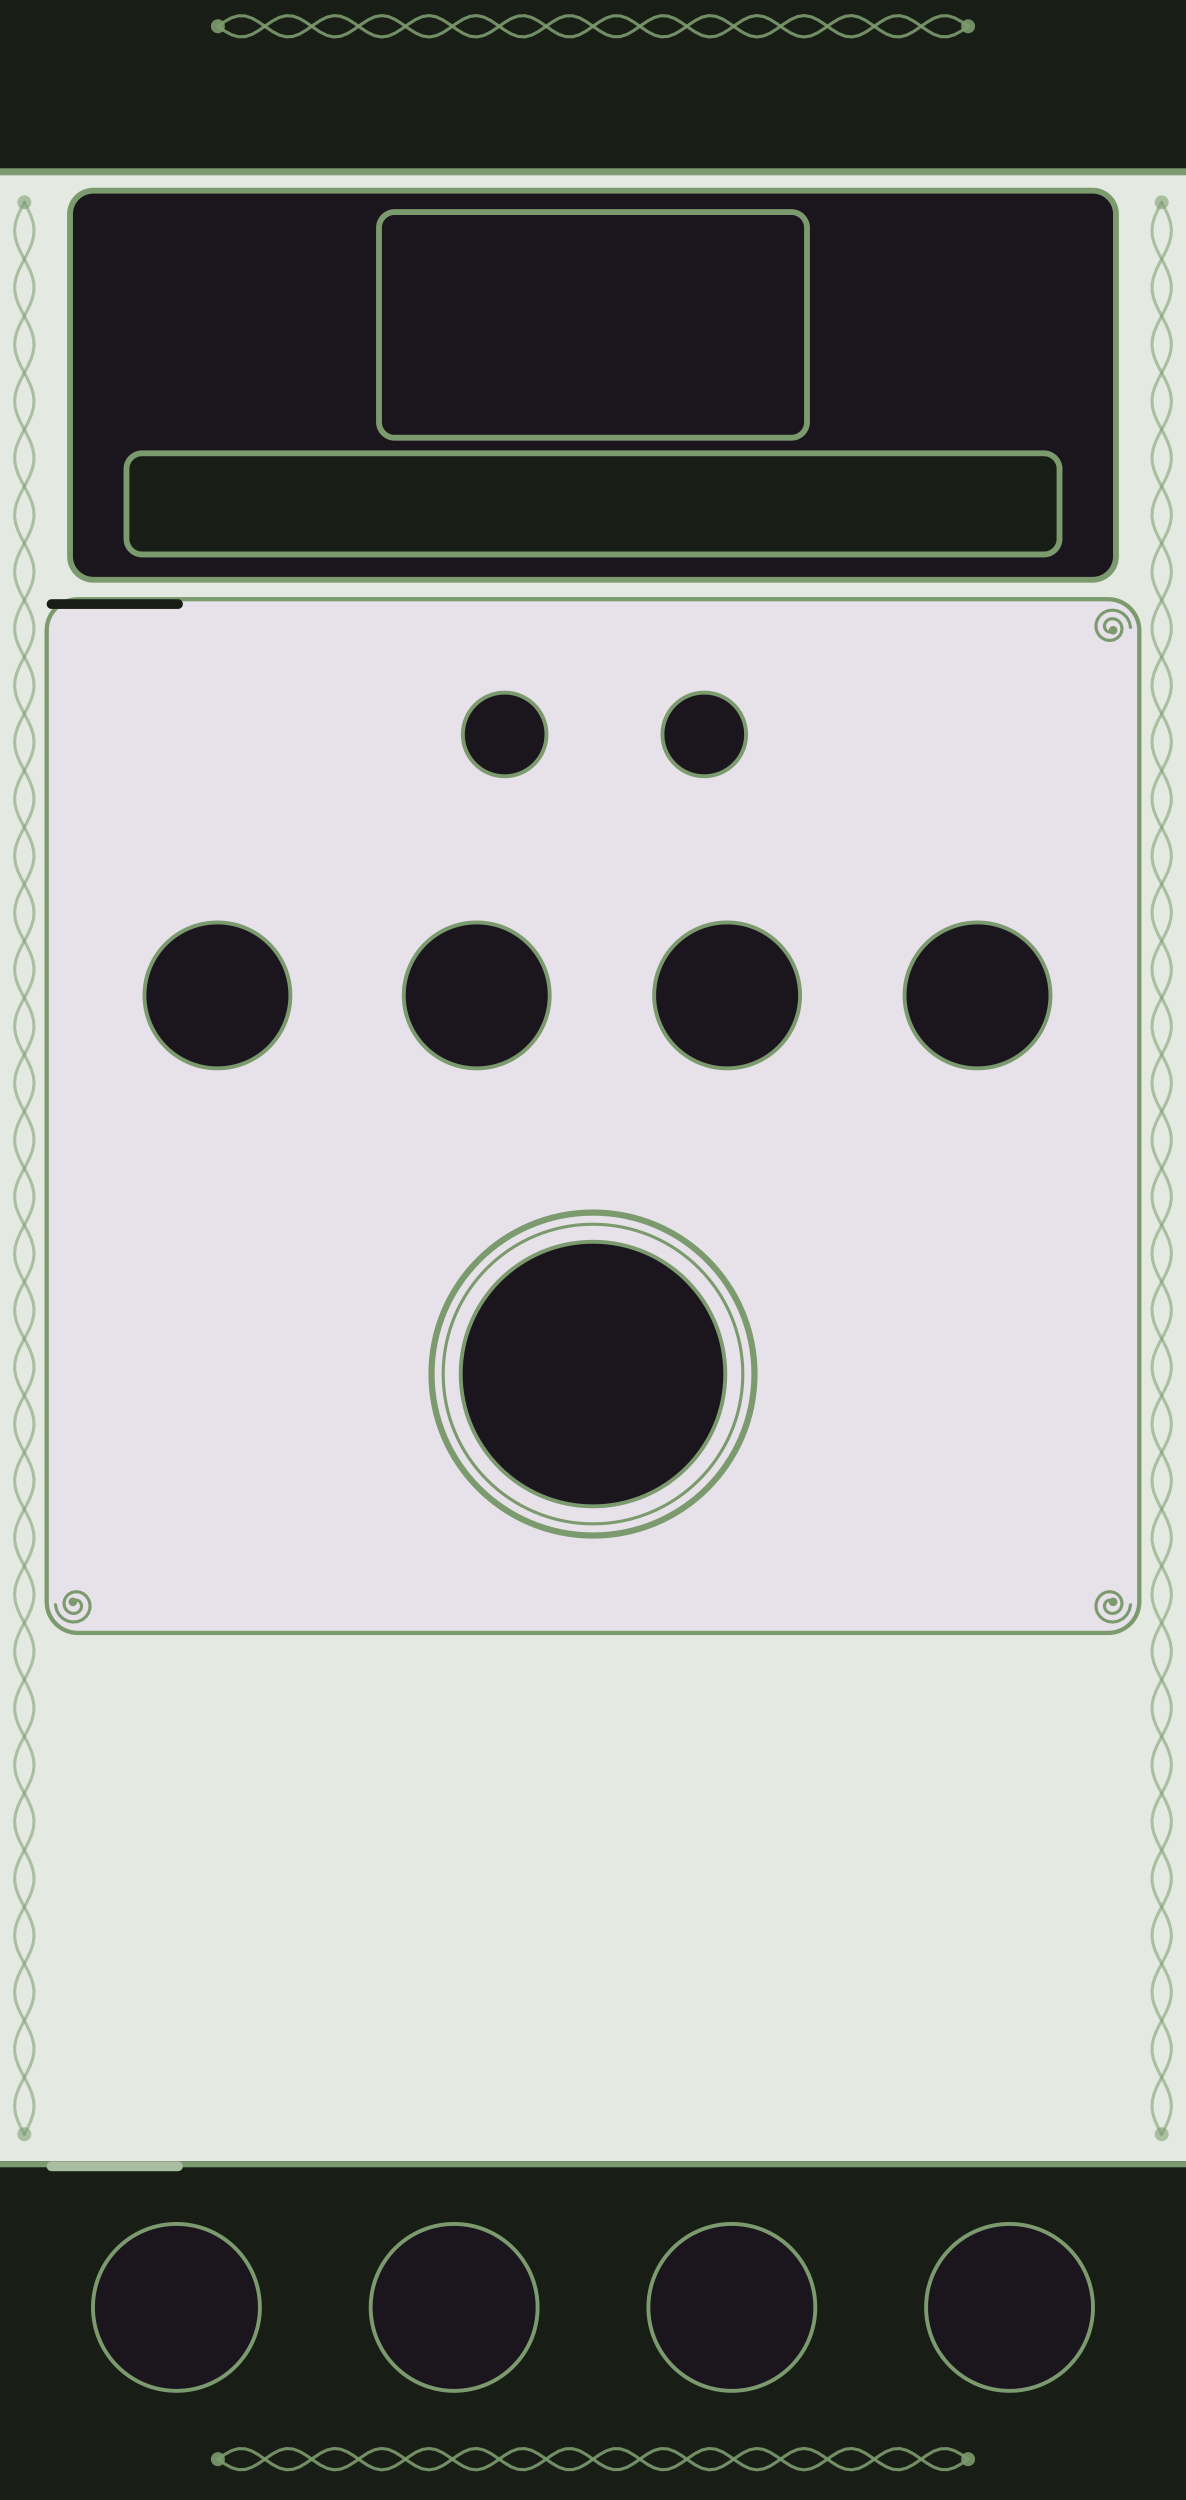
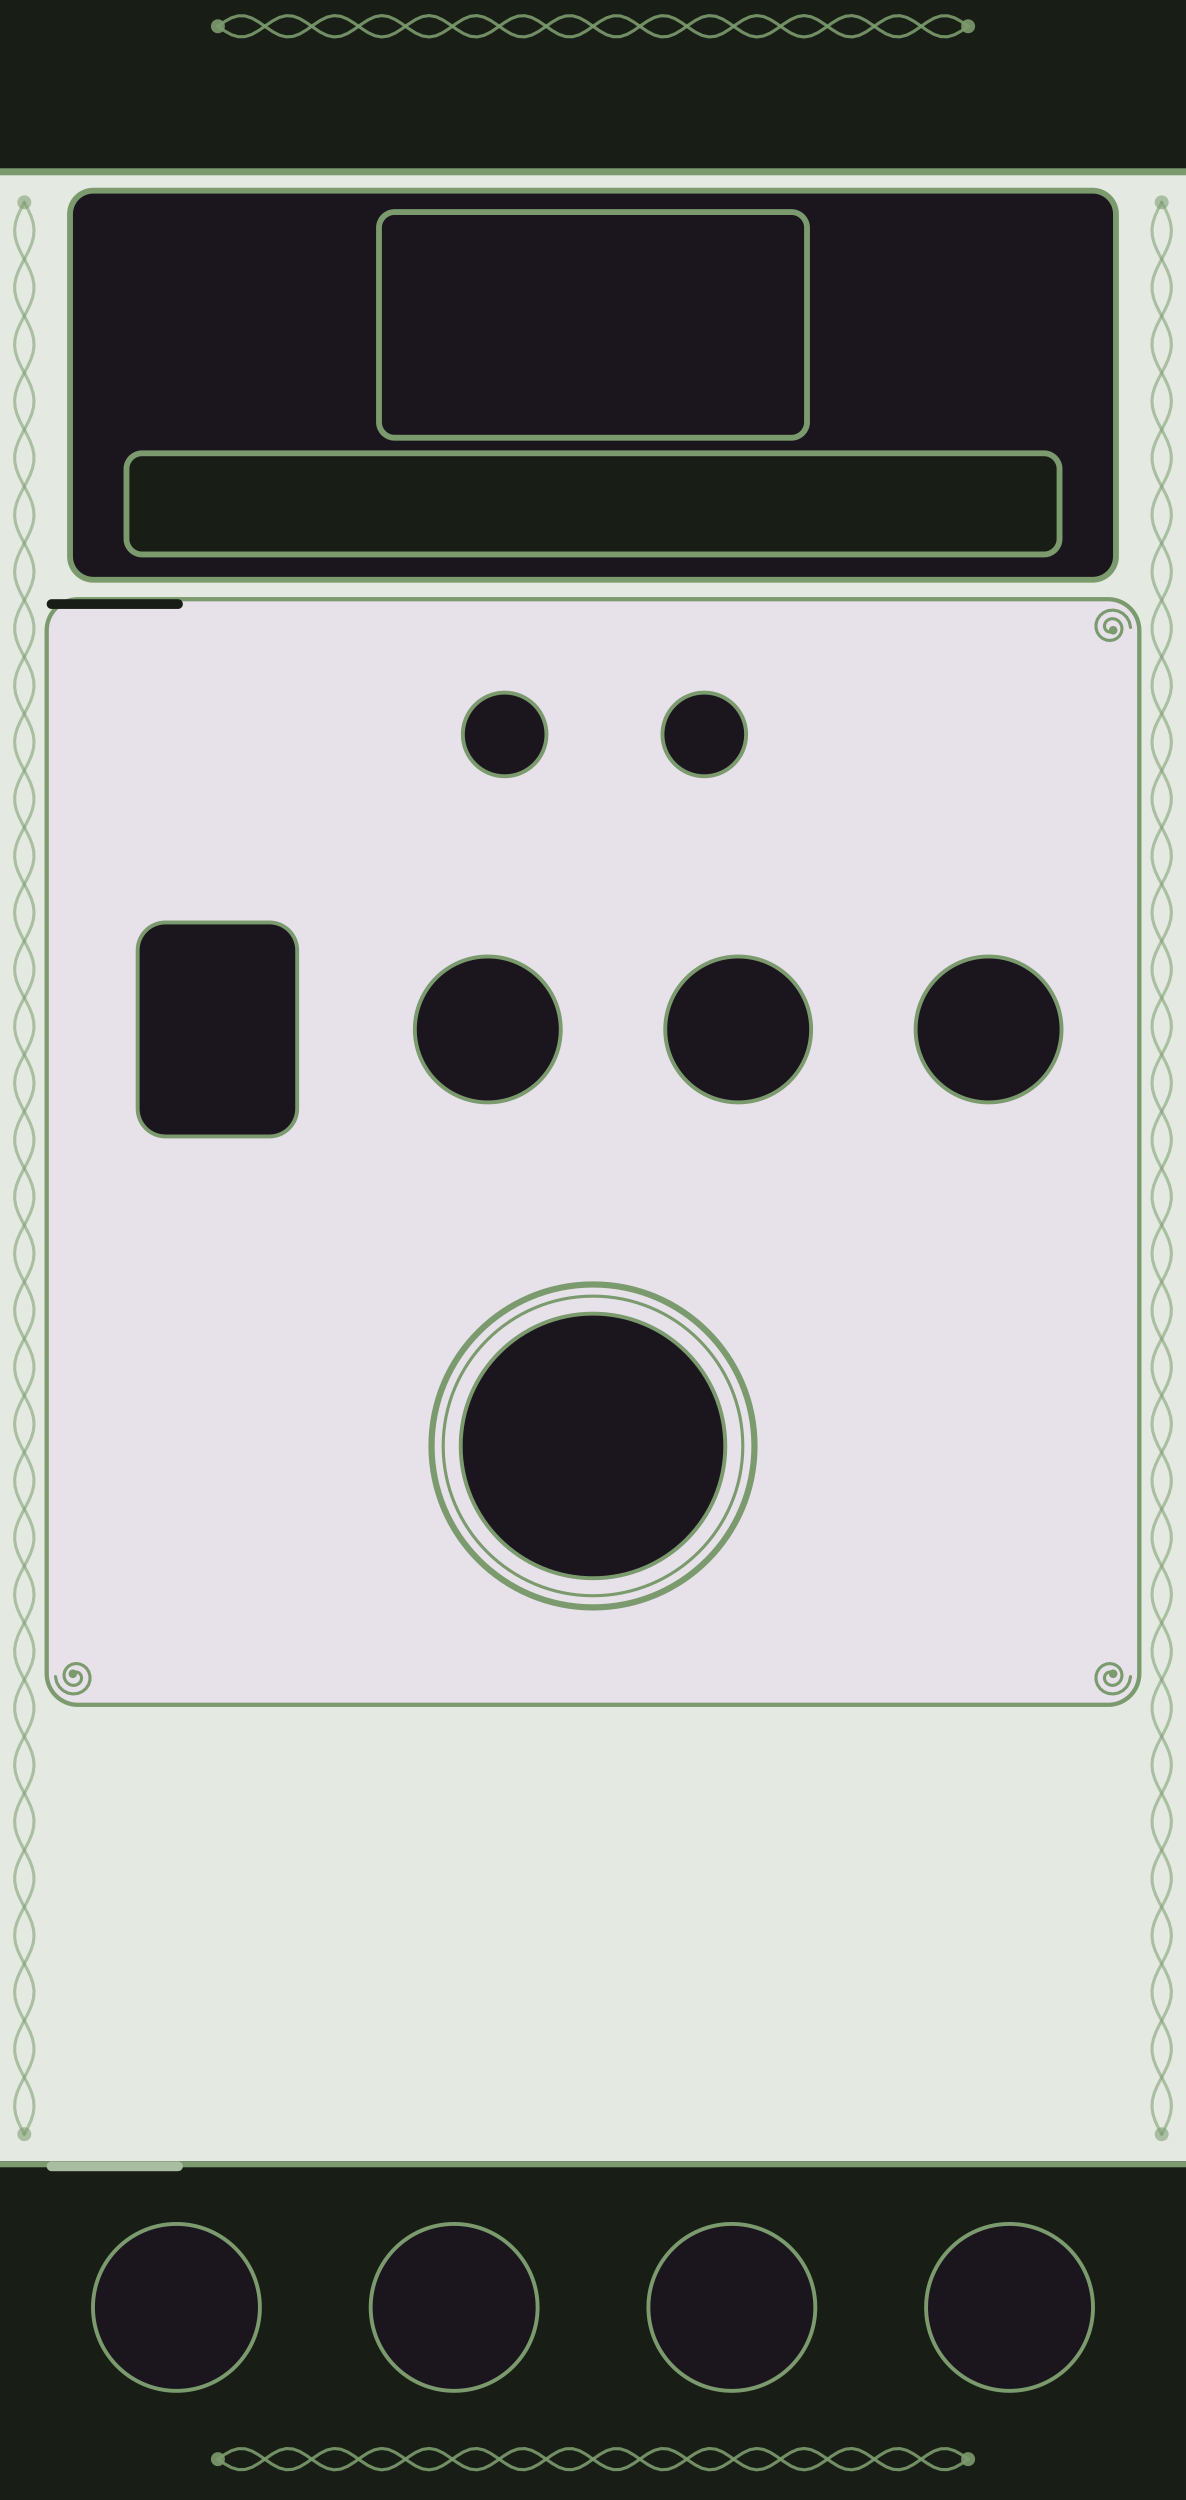
<svg xmlns="http://www.w3.org/2000/svg" width="60.96mm" height="128.5mm" viewBox="0 0 60.96 128.5" version="1.1">
  <g id="panel">
    <rect x="0" y="0" width="60.96" height="128.5" fill="#E4EAE1" />
    <rect x="0" y="0" width="60.96" height="9" fill="#181E15" />
    <path d="M 11.200 1.350 L 11.551 1.593 L 11.901 1.786 L 12.252 1.889 L 12.602 1.882 L 12.953 1.766 L 13.303 1.564 L 13.654 1.319 L 14.004 1.080 L 14.355 0.896 L 14.705 0.806 L 15.056 0.827 L 15.407 0.956 L 15.757 1.165 L 16.108 1.413 L 16.458 1.647 L 16.809 1.821 L 17.159 1.898 L 17.510 1.863 L 17.860 1.722 L 18.211 1.505 L 18.561 1.256 L 18.912 1.027 L 19.263 0.864 L 19.613 0.800 L 19.964 0.850 L 20.314 1.002 L 20.665 1.225 L 21.015 1.475 L 21.366 1.698 L 21.716 1.850 L 22.067 1.900 L 22.417 1.836 L 22.768 1.673 L 23.119 1.444 L 23.469 1.195 L 23.820 0.978 L 24.170 0.837 L 24.521 0.802 L 24.871 0.879 L 25.222 1.053 L 25.572 1.287 L 25.923 1.535 L 26.273 1.744 L 26.624 1.873 L 26.975 1.894 L 27.325 1.804 L 27.676 1.620 L 28.026 1.381 L 28.377 1.136 L 28.727 0.934 L 29.078 0.818 L 29.428 0.811 L 29.779 0.914 L 30.129 1.107 L 30.480 1.350 L 30.831 1.593 L 31.181 1.786 L 31.532 1.889 L 31.882 1.882 L 32.233 1.766 L 32.583 1.564 L 32.934 1.319 L 33.284 1.080 L 33.635 0.896 L 33.985 0.806 L 34.336 0.827 L 34.687 0.956 L 35.037 1.165 L 35.388 1.413 L 35.738 1.647 L 36.089 1.821 L 36.439 1.898 L 36.790 1.863 L 37.140 1.722 L 37.491 1.505 L 37.841 1.256 L 38.192 1.027 L 38.543 0.864 L 38.893 0.800 L 39.244 0.850 L 39.594 1.002 L 39.945 1.225 L 40.295 1.475 L 40.646 1.698 L 40.996 1.850 L 41.347 1.900 L 41.697 1.836 L 42.048 1.673 L 42.399 1.444 L 42.749 1.195 L 43.100 0.978 L 43.450 0.837 L 43.801 0.802 L 44.151 0.879 L 44.502 1.053 L 44.852 1.287 L 45.203 1.535 L 45.553 1.744 L 45.904 1.873 L 46.255 1.894 L 46.605 1.804 L 46.956 1.620 L 47.306 1.381 L 47.657 1.136 L 48.007 0.934 L 48.358 0.818 L 48.708 0.811 L 49.059 0.914 L 49.409 1.107 L 49.760 1.350" fill="none" stroke="#7B9A6D" stroke-width="0.16" stroke-linecap="round" stroke-linejoin="round" stroke-opacity="0.90" />
    <path d="M 11.200 1.350 L 11.551 1.107 L 11.901 0.914 L 12.252 0.811 L 12.602 0.818 L 12.953 0.934 L 13.303 1.136 L 13.654 1.381 L 14.004 1.620 L 14.355 1.804 L 14.705 1.894 L 15.056 1.873 L 15.407 1.744 L 15.757 1.535 L 16.108 1.287 L 16.458 1.053 L 16.809 0.879 L 17.159 0.802 L 17.510 0.837 L 17.860 0.978 L 18.211 1.195 L 18.561 1.444 L 18.912 1.673 L 19.263 1.836 L 19.613 1.900 L 19.964 1.850 L 20.314 1.698 L 20.665 1.475 L 21.015 1.225 L 21.366 1.002 L 21.716 0.850 L 22.067 0.800 L 22.417 0.864 L 22.768 1.027 L 23.119 1.256 L 23.469 1.505 L 23.820 1.722 L 24.170 1.863 L 24.521 1.898 L 24.871 1.821 L 25.222 1.647 L 25.572 1.413 L 25.923 1.165 L 26.273 0.956 L 26.624 0.827 L 26.975 0.806 L 27.325 0.896 L 27.676 1.080 L 28.026 1.319 L 28.377 1.564 L 28.727 1.766 L 29.078 1.882 L 29.428 1.889 L 29.779 1.786 L 30.129 1.593 L 30.480 1.350 L 30.831 1.107 L 31.181 0.914 L 31.532 0.811 L 31.882 0.818 L 32.233 0.934 L 32.583 1.136 L 32.934 1.381 L 33.284 1.620 L 33.635 1.804 L 33.985 1.894 L 34.336 1.873 L 34.687 1.744 L 35.037 1.535 L 35.388 1.287 L 35.738 1.053 L 36.089 0.879 L 36.439 0.802 L 36.790 0.837 L 37.140 0.978 L 37.491 1.195 L 37.841 1.444 L 38.192 1.673 L 38.543 1.836 L 38.893 1.900 L 39.244 1.850 L 39.594 1.698 L 39.945 1.475 L 40.295 1.225 L 40.646 1.002 L 40.996 0.850 L 41.347 0.800 L 41.697 0.864 L 42.048 1.027 L 42.399 1.256 L 42.749 1.505 L 43.100 1.722 L 43.450 1.863 L 43.801 1.898 L 44.151 1.821 L 44.502 1.647 L 44.852 1.413 L 45.203 1.165 L 45.553 0.956 L 45.904 0.827 L 46.255 0.806 L 46.605 0.896 L 46.956 1.080 L 47.306 1.319 L 47.657 1.564 L 48.007 1.766 L 48.358 1.882 L 48.708 1.889 L 49.059 1.786 L 49.409 1.593 L 49.760 1.350" fill="none" stroke="#7B9A6D" stroke-width="0.16" stroke-linecap="round" stroke-linejoin="round" stroke-opacity="0.90" />
    <circle cx="11.2" cy="1.35" r="0.36" fill="#7B9A6D" fill-opacity="0.90" />
    <circle cx="49.76" cy="1.35" r="0.36" fill="#7B9A6D" fill-opacity="0.90" />
    <rect x="0" y="8.65" width="60.96" height="0.35" fill="#7B9A6D" />
    <rect x="0" y="111.098" width="60.96" height="17.402" fill="#181E15" />
    <rect x="0" y="111.098" width="60.96" height="0.3" fill="#7B9A6D" />
    <rect x="2.4" y="111.098" width="7" height="0.5" rx="0.25" fill="#a9bda0" />
    <path d="M 11.200 126.400 L 11.551 126.643 L 11.901 126.836 L 12.252 126.939 L 12.602 126.932 L 12.953 126.816 L 13.303 126.614 L 13.654 126.369 L 14.004 126.130 L 14.355 125.946 L 14.705 125.856 L 15.056 125.877 L 15.407 126.006 L 15.757 126.215 L 16.108 126.463 L 16.458 126.697 L 16.809 126.871 L 17.159 126.948 L 17.510 126.913 L 17.860 126.772 L 18.211 126.555 L 18.561 126.306 L 18.912 126.077 L 19.263 125.914 L 19.613 125.850 L 19.964 125.900 L 20.314 126.052 L 20.665 126.275 L 21.015 126.525 L 21.366 126.748 L 21.716 126.900 L 22.067 126.950 L 22.417 126.886 L 22.768 126.723 L 23.119 126.494 L 23.469 126.245 L 23.820 126.028 L 24.170 125.887 L 24.521 125.852 L 24.871 125.929 L 25.222 126.103 L 25.572 126.337 L 25.923 126.585 L 26.273 126.794 L 26.624 126.923 L 26.975 126.944 L 27.325 126.854 L 27.676 126.670 L 28.026 126.431 L 28.377 126.186 L 28.727 125.984 L 29.078 125.868 L 29.428 125.861 L 29.779 125.964 L 30.129 126.157 L 30.480 126.400 L 30.831 126.643 L 31.181 126.836 L 31.532 126.939 L 31.882 126.932 L 32.233 126.816 L 32.583 126.614 L 32.934 126.369 L 33.284 126.130 L 33.635 125.946 L 33.985 125.856 L 34.336 125.877 L 34.687 126.006 L 35.037 126.215 L 35.388 126.463 L 35.738 126.697 L 36.089 126.871 L 36.439 126.948 L 36.790 126.913 L 37.140 126.772 L 37.491 126.555 L 37.841 126.306 L 38.192 126.077 L 38.543 125.914 L 38.893 125.850 L 39.244 125.900 L 39.594 126.052 L 39.945 126.275 L 40.295 126.525 L 40.646 126.748 L 40.996 126.900 L 41.347 126.950 L 41.697 126.886 L 42.048 126.723 L 42.399 126.494 L 42.749 126.245 L 43.100 126.028 L 43.450 125.887 L 43.801 125.852 L 44.151 125.929 L 44.502 126.103 L 44.852 126.337 L 45.203 126.585 L 45.553 126.794 L 45.904 126.923 L 46.255 126.944 L 46.605 126.854 L 46.956 126.670 L 47.306 126.431 L 47.657 126.186 L 48.007 125.984 L 48.358 125.868 L 48.708 125.861 L 49.059 125.964 L 49.409 126.157 L 49.760 126.400" fill="none" stroke="#7B9A6D" stroke-width="0.16" stroke-linecap="round" stroke-linejoin="round" stroke-opacity="0.90" />
    <path d="M 11.200 126.400 L 11.551 126.157 L 11.901 125.964 L 12.252 125.861 L 12.602 125.868 L 12.953 125.984 L 13.303 126.186 L 13.654 126.431 L 14.004 126.670 L 14.355 126.854 L 14.705 126.944 L 15.056 126.923 L 15.407 126.794 L 15.757 126.585 L 16.108 126.337 L 16.458 126.103 L 16.809 125.929 L 17.159 125.852 L 17.510 125.887 L 17.860 126.028 L 18.211 126.245 L 18.561 126.494 L 18.912 126.723 L 19.263 126.886 L 19.613 126.950 L 19.964 126.900 L 20.314 126.748 L 20.665 126.525 L 21.015 126.275 L 21.366 126.052 L 21.716 125.900 L 22.067 125.850 L 22.417 125.914 L 22.768 126.077 L 23.119 126.306 L 23.469 126.555 L 23.820 126.772 L 24.170 126.913 L 24.521 126.948 L 24.871 126.871 L 25.222 126.697 L 25.572 126.463 L 25.923 126.215 L 26.273 126.006 L 26.624 125.877 L 26.975 125.856 L 27.325 125.946 L 27.676 126.130 L 28.026 126.369 L 28.377 126.614 L 28.727 126.816 L 29.078 126.932 L 29.428 126.939 L 29.779 126.836 L 30.129 126.643 L 30.480 126.400 L 30.831 126.157 L 31.181 125.964 L 31.532 125.861 L 31.882 125.868 L 32.233 125.984 L 32.583 126.186 L 32.934 126.431 L 33.284 126.670 L 33.635 126.854 L 33.985 126.944 L 34.336 126.923 L 34.687 126.794 L 35.037 126.585 L 35.388 126.337 L 35.738 126.103 L 36.089 125.929 L 36.439 125.852 L 36.790 125.887 L 37.140 126.028 L 37.491 126.245 L 37.841 126.494 L 38.192 126.723 L 38.543 126.886 L 38.893 126.950 L 39.244 126.900 L 39.594 126.748 L 39.945 126.525 L 40.295 126.275 L 40.646 126.052 L 40.996 125.900 L 41.347 125.850 L 41.697 125.914 L 42.048 126.077 L 42.399 126.306 L 42.749 126.555 L 43.100 126.772 L 43.450 126.913 L 43.801 126.948 L 44.151 126.871 L 44.502 126.697 L 44.852 126.463 L 45.203 126.215 L 45.553 126.006 L 45.904 125.877 L 46.255 125.856 L 46.605 125.946 L 46.956 126.130 L 47.306 126.369 L 47.657 126.614 L 48.007 126.816 L 48.358 126.932 L 48.708 126.939 L 49.059 126.836 L 49.409 126.643 L 49.760 126.400" fill="none" stroke="#7B9A6D" stroke-width="0.16" stroke-linecap="round" stroke-linejoin="round" stroke-opacity="0.90" />
    <circle cx="11.2" cy="126.4" r="0.36" fill="#7B9A6D" fill-opacity="0.90" />
    <circle cx="49.76" cy="126.4" r="0.36" fill="#7B9A6D" fill-opacity="0.90" />
    <path d="M 1.250 10.400 L 1.434 10.751 L 1.593 11.102 L 1.703 11.453 L 1.749 11.804 L 1.725 12.154 L 1.634 12.505 L 1.490 12.856 L 1.311 13.207 L 1.124 13.558 L 0.954 13.909 L 0.827 14.260 L 0.758 14.611 L 0.759 14.961 L 0.830 15.312 L 0.959 15.663 L 1.129 16.014 L 1.316 16.365 L 1.494 16.716 L 1.638 17.067 L 1.727 17.418 L 1.749 17.768 L 1.700 18.119 L 1.589 18.470 L 1.429 18.821 L 1.244 19.172 L 1.061 19.523 L 0.903 19.874 L 0.795 20.225 L 0.751 20.575 L 0.777 20.926 L 0.869 21.277 L 1.015 21.628 L 1.195 21.979 L 1.382 22.330 L 1.550 22.681 L 1.676 23.032 L 1.743 23.382 L 1.739 23.733 L 1.667 24.084 L 1.537 24.435 L 1.366 24.786 L 1.178 25.137 L 1.001 25.488 L 0.859 25.839 L 0.771 26.189 L 0.752 26.540 L 0.802 26.891 L 0.916 27.242 L 1.076 27.593 L 1.261 27.944 L 1.445 28.295 L 1.601 28.646 L 1.707 28.996 L 1.750 29.347 L 1.722 29.698 L 1.627 30.049 L 1.480 30.400 L 1.300 30.751 L 1.113 31.102 L 0.945 31.453 L 0.821 31.803 L 0.756 32.154 L 0.762 32.505 L 0.836 32.856 L 0.968 33.207 L 1.140 33.558 L 1.327 33.909 L 1.504 34.260 L 1.645 34.611 L 1.730 34.961 L 1.748 35.312 L 1.695 35.663 L 1.580 36.014 L 1.419 36.365 L 1.233 36.716 L 1.050 37.067 L 0.895 37.418 L 0.790 37.768 L 0.750 38.119 L 0.780 38.470 L 0.876 38.821 L 1.025 39.172 L 1.206 39.523 L 1.392 39.874 L 1.559 40.225 L 1.682 40.575 L 1.744 40.926 L 1.737 41.277 L 1.661 41.628 L 1.527 41.979 L 1.355 42.330 L 1.167 42.681 L 0.991 43.032 L 0.852 43.382 L 0.768 43.733 L 0.753 44.084 L 0.807 44.435 L 0.924 44.786 L 1.087 45.137 L 1.272 45.488 L 1.455 45.839 L 1.608 46.189 L 1.712 46.540 L 1.750 46.891 L 1.718 47.242 L 1.620 47.593 L 1.470 47.944 L 1.289 48.295 L 1.102 48.646 L 0.937 48.996 L 0.815 49.347 L 0.755 49.698 L 0.764 50.049 L 0.842 50.400 L 0.977 50.751 L 1.151 51.102 L 1.338 51.453 L 1.513 51.803 L 1.652 52.154 L 1.733 52.505 L 1.747 52.856 L 1.690 53.207 L 1.572 53.558 L 1.408 53.909 L 1.222 54.260 L 1.040 54.611 L 0.888 54.961 L 0.786 55.312 L 0.750 55.663 L 0.784 56.014 L 0.884 56.365 L 1.035 56.716 L 1.217 57.067 L 1.403 57.418 L 1.568 57.768 L 1.688 58.119 L 1.746 58.470 L 1.734 58.821 L 1.655 59.172 L 1.518 59.523 L 1.344 59.874 L 1.156 60.225 L 0.982 60.575 L 0.845 60.926 L 0.766 61.277 L 0.754 61.628 L 0.812 61.979 L 0.932 62.330 L 1.097 62.681 L 1.283 63.032 L 1.465 63.382 L 1.616 63.733 L 1.716 64.084 L 1.750 64.435 L 1.714 64.786 L 1.612 65.137 L 1.460 65.488 L 1.278 65.839 L 1.092 66.189 L 0.928 66.540 L 0.810 66.891 L 0.753 67.242 L 0.767 67.593 L 0.848 67.944 L 0.987 68.295 L 1.162 68.646 L 1.349 68.996 L 1.523 69.347 L 1.658 69.698 L 1.736 70.049 L 1.745 70.400 L 1.685 70.751 L 1.563 71.102 L 1.398 71.453 L 1.211 71.803 L 1.030 72.154 L 0.880 72.505 L 0.782 72.856 L 0.750 73.207 L 0.788 73.558 L 0.892 73.909 L 1.045 74.260 L 1.228 74.610 L 1.413 74.961 L 1.576 75.312 L 1.693 75.663 L 1.747 76.014 L 1.732 76.365 L 1.648 76.716 L 1.509 77.067 L 1.333 77.418 L 1.145 77.768 L 0.973 78.119 L 0.839 78.470 L 0.763 78.821 L 0.756 79.172 L 0.818 79.523 L 0.941 79.874 L 1.108 80.225 L 1.294 80.575 L 1.475 80.926 L 1.624 81.277 L 1.720 81.628 L 1.750 81.979 L 1.710 82.330 L 1.605 82.681 L 1.450 83.032 L 1.267 83.382 L 1.081 83.733 L 0.920 84.084 L 0.805 84.435 L 0.752 84.786 L 0.770 85.137 L 0.855 85.488 L 0.996 85.839 L 1.173 86.189 L 1.360 86.540 L 1.532 86.891 L 1.664 87.242 L 1.738 87.593 L 1.744 87.944 L 1.679 88.295 L 1.555 88.646 L 1.387 88.996 L 1.200 89.347 L 1.020 89.698 L 0.873 90.049 L 0.778 90.400 L 0.750 90.751 L 0.793 91.102 L 0.899 91.453 L 1.055 91.803 L 1.239 92.154 L 1.424 92.505 L 1.584 92.856 L 1.698 93.207 L 1.748 93.558 L 1.729 93.909 L 1.641 94.260 L 1.499 94.610 L 1.322 94.961 L 1.134 95.312 L 0.963 95.663 L 0.833 96.014 L 0.761 96.365 L 0.757 96.716 L 0.824 97.067 L 0.950 97.417 L 1.118 97.768 L 1.305 98.119 L 1.485 98.470 L 1.631 98.821 L 1.723 99.172 L 1.749 99.523 L 1.705 99.874 L 1.597 100.225 L 1.439 100.575 L 1.256 100.926 L 1.071 101.277 L 0.911 101.628 L 0.800 101.979 L 0.751 102.330 L 0.773 102.681 L 0.862 103.032 L 1.006 103.382 L 1.184 103.733 L 1.371 104.084 L 1.541 104.435 L 1.670 104.786 L 1.741 105.137 L 1.742 105.488 L 1.673 105.839 L 1.546 106.189 L 1.376 106.540 L 1.189 106.891 L 1.010 107.242 L 0.866 107.593 L 0.775 107.944 L 0.751 108.295 L 0.797 108.646 L 0.907 108.996 L 1.066 109.347 L 1.250 109.698" fill="none" stroke="#7B9A6D" stroke-width="0.16" stroke-linecap="round" stroke-linejoin="round" stroke-opacity="0.55" />
    <path d="M 1.250 10.400 L 1.066 10.751 L 0.907 11.102 L 0.797 11.453 L 0.751 11.804 L 0.775 12.154 L 0.866 12.505 L 1.010 12.856 L 1.189 13.207 L 1.376 13.558 L 1.546 13.909 L 1.673 14.260 L 1.742 14.611 L 1.741 14.961 L 1.670 15.312 L 1.541 15.663 L 1.371 16.014 L 1.184 16.365 L 1.006 16.716 L 0.862 17.067 L 0.773 17.418 L 0.751 17.768 L 0.800 18.119 L 0.911 18.470 L 1.071 18.821 L 1.256 19.172 L 1.439 19.523 L 1.597 19.874 L 1.705 20.225 L 1.749 20.575 L 1.723 20.926 L 1.631 21.277 L 1.485 21.628 L 1.305 21.979 L 1.118 22.330 L 0.950 22.681 L 0.824 23.032 L 0.757 23.382 L 0.761 23.733 L 0.833 24.084 L 0.963 24.435 L 1.134 24.786 L 1.322 25.137 L 1.499 25.488 L 1.641 25.839 L 1.729 26.189 L 1.748 26.540 L 1.698 26.891 L 1.584 27.242 L 1.424 27.593 L 1.239 27.944 L 1.055 28.295 L 0.899 28.646 L 0.793 28.996 L 0.750 29.347 L 0.778 29.698 L 0.873 30.049 L 1.020 30.400 L 1.200 30.751 L 1.387 31.102 L 1.555 31.453 L 1.679 31.803 L 1.744 32.154 L 1.738 32.505 L 1.664 32.856 L 1.532 33.207 L 1.360 33.558 L 1.173 33.909 L 0.996 34.260 L 0.855 34.611 L 0.770 34.961 L 0.752 35.312 L 0.805 35.663 L 0.920 36.014 L 1.081 36.365 L 1.267 36.716 L 1.450 37.067 L 1.605 37.418 L 1.710 37.768 L 1.750 38.119 L 1.720 38.470 L 1.624 38.821 L 1.475 39.172 L 1.294 39.523 L 1.108 39.874 L 0.941 40.225 L 0.818 40.575 L 0.756 40.926 L 0.763 41.277 L 0.839 41.628 L 0.973 41.979 L 1.145 42.330 L 1.333 42.681 L 1.509 43.032 L 1.648 43.382 L 1.732 43.733 L 1.747 44.084 L 1.693 44.435 L 1.576 44.786 L 1.413 45.137 L 1.228 45.488 L 1.045 45.839 L 0.892 46.189 L 0.788 46.540 L 0.750 46.891 L 0.782 47.242 L 0.880 47.593 L 1.030 47.944 L 1.211 48.295 L 1.398 48.646 L 1.563 48.996 L 1.685 49.347 L 1.745 49.698 L 1.736 50.049 L 1.658 50.400 L 1.523 50.751 L 1.349 51.102 L 1.162 51.453 L 0.987 51.803 L 0.848 52.154 L 0.767 52.505 L 0.753 52.856 L 0.810 53.207 L 0.928 53.558 L 1.092 53.909 L 1.278 54.260 L 1.460 54.611 L 1.612 54.961 L 1.714 55.312 L 1.750 55.663 L 1.716 56.014 L 1.616 56.365 L 1.465 56.716 L 1.283 57.067 L 1.097 57.418 L 0.932 57.768 L 0.812 58.119 L 0.754 58.470 L 0.766 58.821 L 0.845 59.172 L 0.982 59.523 L 1.156 59.874 L 1.344 60.225 L 1.518 60.575 L 1.655 60.926 L 1.734 61.277 L 1.746 61.628 L 1.688 61.979 L 1.568 62.330 L 1.403 62.681 L 1.217 63.032 L 1.035 63.382 L 0.884 63.733 L 0.784 64.084 L 0.750 64.435 L 0.786 64.786 L 0.888 65.137 L 1.040 65.488 L 1.222 65.839 L 1.408 66.189 L 1.572 66.540 L 1.690 66.891 L 1.747 67.242 L 1.733 67.593 L 1.652 67.944 L 1.513 68.295 L 1.338 68.646 L 1.151 68.996 L 0.977 69.347 L 0.842 69.698 L 0.764 70.049 L 0.755 70.400 L 0.815 70.751 L 0.937 71.102 L 1.102 71.453 L 1.289 71.803 L 1.470 72.154 L 1.620 72.505 L 1.718 72.856 L 1.750 73.207 L 1.712 73.558 L 1.608 73.909 L 1.455 74.260 L 1.272 74.610 L 1.087 74.961 L 0.924 75.312 L 0.807 75.663 L 0.753 76.014 L 0.768 76.365 L 0.852 76.716 L 0.991 77.067 L 1.167 77.418 L 1.355 77.768 L 1.527 78.119 L 1.661 78.470 L 1.737 78.821 L 1.744 79.172 L 1.682 79.523 L 1.559 79.874 L 1.392 80.225 L 1.206 80.575 L 1.025 80.926 L 0.876 81.277 L 0.780 81.628 L 0.750 81.979 L 0.790 82.330 L 0.895 82.681 L 1.050 83.032 L 1.233 83.382 L 1.419 83.733 L 1.580 84.084 L 1.695 84.435 L 1.748 84.786 L 1.730 85.137 L 1.645 85.488 L 1.504 85.839 L 1.327 86.189 L 1.140 86.540 L 0.968 86.891 L 0.836 87.242 L 0.762 87.593 L 0.756 87.944 L 0.821 88.295 L 0.945 88.646 L 1.113 88.996 L 1.300 89.347 L 1.480 89.698 L 1.627 90.049 L 1.722 90.400 L 1.750 90.751 L 1.707 91.102 L 1.601 91.453 L 1.445 91.803 L 1.261 92.154 L 1.076 92.505 L 0.916 92.856 L 0.802 93.207 L 0.752 93.558 L 0.771 93.909 L 0.859 94.260 L 1.001 94.610 L 1.178 94.961 L 1.366 95.312 L 1.537 95.663 L 1.667 96.014 L 1.739 96.365 L 1.743 96.716 L 1.676 97.067 L 1.550 97.417 L 1.382 97.768 L 1.195 98.119 L 1.015 98.470 L 0.869 98.821 L 0.777 99.172 L 0.751 99.523 L 0.795 99.874 L 0.903 100.225 L 1.061 100.575 L 1.244 100.926 L 1.429 101.277 L 1.589 101.628 L 1.700 101.979 L 1.749 102.330 L 1.727 102.681 L 1.638 103.032 L 1.494 103.382 L 1.316 103.733 L 1.129 104.084 L 0.959 104.435 L 0.830 104.786 L 0.759 105.137 L 0.758 105.488 L 0.827 105.839 L 0.954 106.189 L 1.124 106.540 L 1.311 106.891 L 1.490 107.242 L 1.634 107.593 L 1.725 107.944 L 1.749 108.295 L 1.703 108.646 L 1.593 108.996 L 1.434 109.347 L 1.250 109.698" fill="none" stroke="#7B9A6D" stroke-width="0.16" stroke-linecap="round" stroke-linejoin="round" stroke-opacity="0.55" />
    <circle cx="1.25" cy="10.4" r="0.36" fill="#7B9A6D" fill-opacity="0.55" />
    <circle cx="1.25" cy="109.698" r="0.36" fill="#7B9A6D" fill-opacity="0.55" />
    <path d="M 59.710 10.400 L 59.894 10.751 L 60.053 11.102 L 60.163 11.453 L 60.209 11.804 L 60.185 12.154 L 60.094 12.505 L 59.950 12.856 L 59.771 13.207 L 59.584 13.558 L 59.414 13.909 L 59.287 14.260 L 59.218 14.611 L 59.219 14.961 L 59.290 15.312 L 59.419 15.663 L 59.589 16.014 L 59.776 16.365 L 59.954 16.716 L 60.098 17.067 L 60.187 17.418 L 60.209 17.768 L 60.160 18.119 L 60.049 18.470 L 59.889 18.821 L 59.704 19.172 L 59.521 19.523 L 59.363 19.874 L 59.255 20.225 L 59.211 20.575 L 59.237 20.926 L 59.329 21.277 L 59.475 21.628 L 59.655 21.979 L 59.842 22.330 L 60.010 22.681 L 60.136 23.032 L 60.203 23.382 L 60.199 23.733 L 60.127 24.084 L 59.997 24.435 L 59.826 24.786 L 59.638 25.137 L 59.461 25.488 L 59.319 25.839 L 59.231 26.189 L 59.212 26.540 L 59.262 26.891 L 59.376 27.242 L 59.536 27.593 L 59.721 27.944 L 59.905 28.295 L 60.061 28.646 L 60.167 28.996 L 60.210 29.347 L 60.182 29.698 L 60.087 30.049 L 59.940 30.400 L 59.760 30.751 L 59.573 31.102 L 59.405 31.453 L 59.281 31.803 L 59.216 32.154 L 59.222 32.505 L 59.296 32.856 L 59.428 33.207 L 59.600 33.558 L 59.787 33.909 L 59.964 34.260 L 60.105 34.611 L 60.190 34.961 L 60.208 35.312 L 60.155 35.663 L 60.040 36.014 L 59.879 36.365 L 59.693 36.716 L 59.510 37.067 L 59.355 37.418 L 59.250 37.768 L 59.210 38.119 L 59.240 38.470 L 59.336 38.821 L 59.485 39.172 L 59.666 39.523 L 59.852 39.874 L 60.019 40.225 L 60.142 40.575 L 60.204 40.926 L 60.197 41.277 L 60.121 41.628 L 59.987 41.979 L 59.815 42.330 L 59.627 42.681 L 59.451 43.032 L 59.312 43.382 L 59.228 43.733 L 59.213 44.084 L 59.267 44.435 L 59.384 44.786 L 59.547 45.137 L 59.732 45.488 L 59.915 45.839 L 60.068 46.189 L 60.172 46.540 L 60.210 46.891 L 60.178 47.242 L 60.080 47.593 L 59.930 47.944 L 59.749 48.295 L 59.562 48.646 L 59.397 48.996 L 59.275 49.347 L 59.215 49.698 L 59.224 50.049 L 59.302 50.400 L 59.437 50.751 L 59.611 51.102 L 59.798 51.453 L 59.973 51.803 L 60.112 52.154 L 60.193 52.505 L 60.207 52.856 L 60.150 53.207 L 60.032 53.558 L 59.868 53.909 L 59.682 54.260 L 59.500 54.611 L 59.348 54.961 L 59.246 55.312 L 59.210 55.663 L 59.244 56.014 L 59.344 56.365 L 59.495 56.716 L 59.677 57.067 L 59.863 57.418 L 60.028 57.768 L 60.148 58.119 L 60.206 58.470 L 60.194 58.821 L 60.115 59.172 L 59.978 59.523 L 59.804 59.874 L 59.616 60.225 L 59.442 60.575 L 59.305 60.926 L 59.226 61.277 L 59.214 61.628 L 59.272 61.979 L 59.392 62.330 L 59.557 62.681 L 59.743 63.032 L 59.925 63.382 L 60.076 63.733 L 60.176 64.084 L 60.210 64.435 L 60.174 64.786 L 60.072 65.137 L 59.920 65.488 L 59.738 65.839 L 59.552 66.189 L 59.388 66.540 L 59.270 66.891 L 59.213 67.242 L 59.227 67.593 L 59.308 67.944 L 59.447 68.295 L 59.622 68.646 L 59.809 68.996 L 59.983 69.347 L 60.118 69.698 L 60.196 70.049 L 60.205 70.400 L 60.145 70.751 L 60.023 71.102 L 59.858 71.453 L 59.671 71.803 L 59.490 72.154 L 59.340 72.505 L 59.242 72.856 L 59.210 73.207 L 59.248 73.558 L 59.352 73.909 L 59.505 74.260 L 59.688 74.610 L 59.873 74.961 L 60.036 75.312 L 60.153 75.663 L 60.207 76.014 L 60.192 76.365 L 60.108 76.716 L 59.969 77.067 L 59.793 77.418 L 59.605 77.768 L 59.433 78.119 L 59.299 78.470 L 59.223 78.821 L 59.216 79.172 L 59.278 79.523 L 59.401 79.874 L 59.568 80.225 L 59.754 80.575 L 59.935 80.926 L 60.084 81.277 L 60.180 81.628 L 60.210 81.979 L 60.170 82.330 L 60.065 82.681 L 59.910 83.032 L 59.727 83.382 L 59.541 83.733 L 59.380 84.084 L 59.265 84.435 L 59.212 84.786 L 59.230 85.137 L 59.315 85.488 L 59.456 85.839 L 59.633 86.189 L 59.820 86.540 L 59.992 86.891 L 60.124 87.242 L 60.198 87.593 L 60.204 87.944 L 60.139 88.295 L 60.015 88.646 L 59.847 88.996 L 59.660 89.347 L 59.480 89.698 L 59.333 90.049 L 59.238 90.400 L 59.210 90.751 L 59.253 91.102 L 59.359 91.453 L 59.515 91.803 L 59.699 92.154 L 59.884 92.505 L 60.044 92.856 L 60.158 93.207 L 60.208 93.558 L 60.189 93.909 L 60.101 94.260 L 59.959 94.610 L 59.782 94.961 L 59.594 95.312 L 59.423 95.663 L 59.293 96.014 L 59.221 96.365 L 59.217 96.716 L 59.284 97.067 L 59.410 97.417 L 59.578 97.768 L 59.765 98.119 L 59.945 98.470 L 60.091 98.821 L 60.183 99.172 L 60.209 99.523 L 60.165 99.874 L 60.057 100.225 L 59.899 100.575 L 59.716 100.926 L 59.531 101.277 L 59.371 101.628 L 59.260 101.979 L 59.211 102.330 L 59.233 102.681 L 59.322 103.032 L 59.466 103.382 L 59.644 103.733 L 59.831 104.084 L 60.001 104.435 L 60.130 104.786 L 60.201 105.137 L 60.202 105.488 L 60.133 105.839 L 60.006 106.189 L 59.836 106.540 L 59.649 106.891 L 59.470 107.242 L 59.326 107.593 L 59.235 107.944 L 59.211 108.295 L 59.257 108.646 L 59.367 108.996 L 59.526 109.347 L 59.710 109.698" fill="none" stroke="#7B9A6D" stroke-width="0.16" stroke-linecap="round" stroke-linejoin="round" stroke-opacity="0.55" />
    <path d="M 59.710 10.400 L 59.526 10.751 L 59.367 11.102 L 59.257 11.453 L 59.211 11.804 L 59.235 12.154 L 59.326 12.505 L 59.470 12.856 L 59.649 13.207 L 59.836 13.558 L 60.006 13.909 L 60.133 14.260 L 60.202 14.611 L 60.201 14.961 L 60.130 15.312 L 60.001 15.663 L 59.831 16.014 L 59.644 16.365 L 59.466 16.716 L 59.322 17.067 L 59.233 17.418 L 59.211 17.768 L 59.260 18.119 L 59.371 18.470 L 59.531 18.821 L 59.716 19.172 L 59.899 19.523 L 60.057 19.874 L 60.165 20.225 L 60.209 20.575 L 60.183 20.926 L 60.091 21.277 L 59.945 21.628 L 59.765 21.979 L 59.578 22.330 L 59.410 22.681 L 59.284 23.032 L 59.217 23.382 L 59.221 23.733 L 59.293 24.084 L 59.423 24.435 L 59.594 24.786 L 59.782 25.137 L 59.959 25.488 L 60.101 25.839 L 60.189 26.189 L 60.208 26.540 L 60.158 26.891 L 60.044 27.242 L 59.884 27.593 L 59.699 27.944 L 59.515 28.295 L 59.359 28.646 L 59.253 28.996 L 59.210 29.347 L 59.238 29.698 L 59.333 30.049 L 59.480 30.400 L 59.660 30.751 L 59.847 31.102 L 60.015 31.453 L 60.139 31.803 L 60.204 32.154 L 60.198 32.505 L 60.124 32.856 L 59.992 33.207 L 59.820 33.558 L 59.633 33.909 L 59.456 34.260 L 59.315 34.611 L 59.230 34.961 L 59.212 35.312 L 59.265 35.663 L 59.380 36.014 L 59.541 36.365 L 59.727 36.716 L 59.910 37.067 L 60.065 37.418 L 60.170 37.768 L 60.210 38.119 L 60.180 38.470 L 60.084 38.821 L 59.935 39.172 L 59.754 39.523 L 59.568 39.874 L 59.401 40.225 L 59.278 40.575 L 59.216 40.926 L 59.223 41.277 L 59.299 41.628 L 59.433 41.979 L 59.605 42.330 L 59.793 42.681 L 59.969 43.032 L 60.108 43.382 L 60.192 43.733 L 60.207 44.084 L 60.153 44.435 L 60.036 44.786 L 59.873 45.137 L 59.688 45.488 L 59.505 45.839 L 59.352 46.189 L 59.248 46.540 L 59.210 46.891 L 59.242 47.242 L 59.340 47.593 L 59.490 47.944 L 59.671 48.295 L 59.858 48.646 L 60.023 48.996 L 60.145 49.347 L 60.205 49.698 L 60.196 50.049 L 60.118 50.400 L 59.983 50.751 L 59.809 51.102 L 59.622 51.453 L 59.447 51.803 L 59.308 52.154 L 59.227 52.505 L 59.213 52.856 L 59.270 53.207 L 59.388 53.558 L 59.552 53.909 L 59.738 54.260 L 59.920 54.611 L 60.072 54.961 L 60.174 55.312 L 60.210 55.663 L 60.176 56.014 L 60.076 56.365 L 59.925 56.716 L 59.743 57.067 L 59.557 57.418 L 59.392 57.768 L 59.272 58.119 L 59.214 58.470 L 59.226 58.821 L 59.305 59.172 L 59.442 59.523 L 59.616 59.874 L 59.804 60.225 L 59.978 60.575 L 60.115 60.926 L 60.194 61.277 L 60.206 61.628 L 60.148 61.979 L 60.028 62.330 L 59.863 62.681 L 59.677 63.032 L 59.495 63.382 L 59.344 63.733 L 59.244 64.084 L 59.210 64.435 L 59.246 64.786 L 59.348 65.137 L 59.500 65.488 L 59.682 65.839 L 59.868 66.189 L 60.032 66.540 L 60.150 66.891 L 60.207 67.242 L 60.193 67.593 L 60.112 67.944 L 59.973 68.295 L 59.798 68.646 L 59.611 68.996 L 59.437 69.347 L 59.302 69.698 L 59.224 70.049 L 59.215 70.400 L 59.275 70.751 L 59.397 71.102 L 59.562 71.453 L 59.749 71.803 L 59.930 72.154 L 60.080 72.505 L 60.178 72.856 L 60.210 73.207 L 60.172 73.558 L 60.068 73.909 L 59.915 74.260 L 59.732 74.610 L 59.547 74.961 L 59.384 75.312 L 59.267 75.663 L 59.213 76.014 L 59.228 76.365 L 59.312 76.716 L 59.451 77.067 L 59.627 77.418 L 59.815 77.768 L 59.987 78.119 L 60.121 78.470 L 60.197 78.821 L 60.204 79.172 L 60.142 79.523 L 60.019 79.874 L 59.852 80.225 L 59.666 80.575 L 59.485 80.926 L 59.336 81.277 L 59.240 81.628 L 59.210 81.979 L 59.250 82.330 L 59.355 82.681 L 59.510 83.032 L 59.693 83.382 L 59.879 83.733 L 60.040 84.084 L 60.155 84.435 L 60.208 84.786 L 60.190 85.137 L 60.105 85.488 L 59.964 85.839 L 59.787 86.189 L 59.600 86.540 L 59.428 86.891 L 59.296 87.242 L 59.222 87.593 L 59.216 87.944 L 59.281 88.295 L 59.405 88.646 L 59.573 88.996 L 59.760 89.347 L 59.940 89.698 L 60.087 90.049 L 60.182 90.400 L 60.210 90.751 L 60.167 91.102 L 60.061 91.453 L 59.905 91.803 L 59.721 92.154 L 59.536 92.505 L 59.376 92.856 L 59.262 93.207 L 59.212 93.558 L 59.231 93.909 L 59.319 94.260 L 59.461 94.610 L 59.638 94.961 L 59.826 95.312 L 59.997 95.663 L 60.127 96.014 L 60.199 96.365 L 60.203 96.716 L 60.136 97.067 L 60.010 97.417 L 59.842 97.768 L 59.655 98.119 L 59.475 98.470 L 59.329 98.821 L 59.237 99.172 L 59.211 99.523 L 59.255 99.874 L 59.363 100.225 L 59.521 100.575 L 59.704 100.926 L 59.889 101.277 L 60.049 101.628 L 60.160 101.979 L 60.209 102.330 L 60.187 102.681 L 60.098 103.032 L 59.954 103.382 L 59.776 103.733 L 59.589 104.084 L 59.419 104.435 L 59.290 104.786 L 59.219 105.137 L 59.218 105.488 L 59.287 105.839 L 59.414 106.189 L 59.584 106.540 L 59.771 106.891 L 59.950 107.242 L 60.094 107.593 L 60.185 107.944 L 60.209 108.295 L 60.163 108.646 L 60.053 108.996 L 59.894 109.347 L 59.710 109.698" fill="none" stroke="#7B9A6D" stroke-width="0.16" stroke-linecap="round" stroke-linejoin="round" stroke-opacity="0.55" />
    <circle cx="59.71" cy="10.4" r="0.36" fill="#7B9A6D" fill-opacity="0.55" />
    <circle cx="59.71" cy="109.698" r="0.36" fill="#7B9A6D" fill-opacity="0.55" />
    <rect x="3.6" y="9.8" width="53.76" height="20" rx="1.20" fill="#1B151E" stroke="#7B9A6D" stroke-width="0.3" />
-     <rect x="2.4" y="30.8" width="56.16" height="53.133" rx="1.60" fill="#E7E1EA" stroke="#7B9A6D" stroke-width="0.22" />
+     <rect x="2.4" y="30.8" width="56.16" height="56.828" rx="1.60" fill="#E7E1EA" stroke="#7B9A6D" stroke-width="0.22" />
    <rect x="2.4" y="30.8" width="7" height="0.5" rx="0.25" fill="#181E15" />
    <path d="M 58.110 32.250 L 58.048 31.969 L 57.912 31.723 L 57.714 31.532 L 57.475 31.408 L 57.215 31.359 L 56.959 31.386 L 56.727 31.484 L 56.538 31.641 L 56.405 31.840 L 56.337 32.064 L 56.337 32.293 L 56.401 32.505 L 56.520 32.686 L 56.682 32.820 L 56.870 32.900 L 57.068 32.921 L 57.257 32.885 L 57.423 32.798 L 57.552 32.671 L 57.636 32.518 L 57.670 32.352 L 57.656 32.190 L 57.597 32.044 L 57.501 31.926 L 57.381 31.845 L 57.247 31.804 L 57.114 31.804 L 56.991 31.841 L 56.890 31.909 L 56.817 32.000 L 56.777 32.103 L 56.769 32.207 L 56.791 32.303 L 56.838 32.383 L 56.903 32.442 L 56.977 32.476 L 57.052 32.484 L 57.120 32.471 L 57.176 32.439 L 57.216 32.396" fill="none" stroke="#7B9A6D" stroke-width="0.16" stroke-linecap="round" stroke-linejoin="round" />
    <circle cx="57.216" cy="32.396" r="0.22" fill="#7B9A6D" />
-     <path d="M 2.850 82.483 L 2.912 82.764 L 3.048 83.009 L 3.246 83.201 L 3.485 83.325 L 3.745 83.374 L 4.001 83.347 L 4.233 83.249 L 4.422 83.092 L 4.555 82.893 L 4.623 82.669 L 4.623 82.440 L 4.559 82.228 L 4.440 82.047 L 4.278 81.913 L 4.090 81.833 L 3.892 81.812 L 3.703 81.848 L 3.537 81.935 L 3.408 82.062 L 3.324 82.215 L 3.290 82.381 L 3.304 82.543 L 3.363 82.689 L 3.459 82.807 L 3.579 82.888 L 3.713 82.929 L 3.846 82.929 L 3.969 82.892 L 4.070 82.824 L 4.143 82.733 L 4.183 82.630 L 4.191 82.526 L 4.169 82.430 L 4.122 82.350 L 4.057 82.291 L 3.983 82.257 L 3.908 82.249 L 3.840 82.262 L 3.784 82.294 L 3.744 82.337" fill="none" stroke="#7B9A6D" stroke-width="0.16" stroke-linecap="round" stroke-linejoin="round" />
-     <circle cx="3.744" cy="82.337" r="0.22" fill="#7B9A6D" />
-     <path d="M 58.110 82.483 L 58.048 82.764 L 57.912 83.009 L 57.714 83.201 L 57.475 83.325 L 57.215 83.374 L 56.959 83.347 L 56.727 83.249 L 56.538 83.092 L 56.405 82.893 L 56.337 82.669 L 56.337 82.440 L 56.401 82.228 L 56.520 82.047 L 56.682 81.913 L 56.870 81.833 L 57.068 81.812 L 57.257 81.848 L 57.423 81.935 L 57.552 82.062 L 57.636 82.215 L 57.670 82.381 L 57.656 82.543 L 57.597 82.689 L 57.501 82.807 L 57.381 82.888 L 57.247 82.929 L 57.114 82.929 L 56.991 82.892 L 56.890 82.824 L 56.817 82.733 L 56.777 82.630 L 56.769 82.526 L 56.791 82.430 L 56.838 82.350 L 56.903 82.291 L 56.977 82.257 L 57.052 82.249 L 57.120 82.262 L 57.176 82.294 L 57.216 82.337" fill="none" stroke="#7B9A6D" stroke-width="0.16" stroke-linecap="round" stroke-linejoin="round" />
-     <circle cx="57.216" cy="82.337" r="0.22" fill="#7B9A6D" />
+     <path d="M 2.850 86.178 L 2.912 86.459 L 3.048 86.705 L 3.246 86.896 L 3.485 87.021 L 3.745 87.069 L 4.001 87.042 L 4.233 86.944 L 4.422 86.787 L 4.555 86.588 L 4.623 86.364 L 4.623 86.135 L 4.559 85.923 L 4.440 85.742 L 4.278 85.608 L 4.090 85.528 L 3.892 85.507 L 3.703 85.543 L 3.537 85.630 L 3.408 85.757 L 3.324 85.910 L 3.290 86.076 L 3.304 86.238 L 3.363 86.384 L 3.459 86.502 L 3.579 86.583 L 3.713 86.624 L 3.846 86.625 L 3.969 86.587 L 4.070 86.519 L 4.143 86.428 L 4.183 86.325 L 4.191 86.221 L 4.169 86.125 L 4.122 86.045 L 4.057 85.986 L 3.983 85.953 L 3.908 85.944 L 3.840 85.957 L 3.784 85.989 L 3.744 86.032" fill="none" stroke="#7B9A6D" stroke-width="0.16" stroke-linecap="round" stroke-linejoin="round" />
+     <circle cx="3.744" cy="86.032" r="0.22" fill="#7B9A6D" />
+     <path d="M 58.110 86.178 L 58.048 86.459 L 57.912 86.705 L 57.714 86.896 L 57.475 87.021 L 57.215 87.069 L 56.959 87.042 L 56.727 86.944 L 56.538 86.787 L 56.405 86.588 L 56.337 86.364 L 56.337 86.135 L 56.401 85.923 L 56.520 85.742 L 56.682 85.608 L 56.870 85.528 L 57.068 85.507 L 57.257 85.543 L 57.423 85.630 L 57.552 85.757 L 57.636 85.910 L 57.670 86.076 L 57.656 86.238 L 57.597 86.384 L 57.501 86.502 L 57.381 86.583 L 57.247 86.624 L 57.114 86.625 L 56.991 86.587 L 56.890 86.519 L 56.817 86.428 L 56.777 86.325 L 56.769 86.221 L 56.791 86.125 L 56.838 86.045 L 56.903 85.986 L 56.977 85.953 L 57.052 85.944 L 57.120 85.957 L 57.176 85.989 L 57.216 86.032" fill="none" stroke="#7B9A6D" stroke-width="0.16" stroke-linecap="round" stroke-linejoin="round" />
+     <circle cx="57.216" cy="86.032" r="0.22" fill="#7B9A6D" />
    <rect x="19.48" y="10.9" width="22" height="11.6" rx="0.80" fill="#1B151E" stroke="#7B9A6D" stroke-width="0.3" />
    <rect x="6.5" y="23.3" width="47.96" height="5.2" rx="0.80" fill="#181E15" stroke="#7B9A6D" stroke-width="0.3" />
    <circle cx="25.939" cy="37.75" r="2.15" fill="#1B151E" stroke="#7B9A6D" stroke-width="0.2" />
    <circle cx="36.2" cy="37.75" r="2.15" fill="#1B151E" stroke="#7B9A6D" stroke-width="0.2" />
-     <circle cx="11.175" cy="51.164" r="3.75" fill="#1B151E" stroke="#7B9A6D" stroke-width="0.2" />
-     <circle cx="24.504" cy="51.164" r="3.75" fill="#1B151E" stroke="#7B9A6D" stroke-width="0.2" />
-     <circle cx="37.374" cy="51.164" r="3.75" fill="#1B151E" stroke="#7B9A6D" stroke-width="0.2" />
-     <circle cx="50.244" cy="51.164" r="3.75" fill="#1B151E" stroke="#7B9A6D" stroke-width="0.2" />
-     <circle cx="30.48" cy="70.626" r="6.8" fill="#1B151E" stroke="#7B9A6D" stroke-width="0.2" />
+     <rect x="7.075" y="47.414" width="8.2" height="11" rx="1.43" fill="#1B151E" stroke="#7B9A6D" stroke-width="0.2" />
+     <circle cx="25.073" cy="52.914" r="3.75" fill="#1B151E" stroke="#7B9A6D" stroke-width="0.2" />
+     <circle cx="37.943" cy="52.914" r="3.75" fill="#1B151E" stroke="#7B9A6D" stroke-width="0.2" />
+     <circle cx="50.813" cy="52.914" r="3.75" fill="#1B151E" stroke="#7B9A6D" stroke-width="0.2" />
+     <circle cx="30.48" cy="74.321" r="6.8" fill="#1B151E" stroke="#7B9A6D" stroke-width="0.2" />
    <circle cx="9.069" cy="118.6" r="4.29" fill="#1B151E" stroke="#7B9A6D" stroke-width="0.2" />
    <circle cx="23.343" cy="118.6" r="4.29" fill="#1B151E" stroke="#7B9A6D" stroke-width="0.2" />
    <circle cx="37.617" cy="118.6" r="4.29" fill="#1B151E" stroke="#7B9A6D" stroke-width="0.2" />
    <circle cx="51.891" cy="118.6" r="4.29" fill="#1B151E" stroke="#7B9A6D" stroke-width="0.2" />
-     <circle cx="30.48" cy="70.626" r="8.3" fill="none" stroke="#7B9A6D" stroke-width="0.32" />
-     <circle cx="30.48" cy="70.626" r="7.7" fill="none" stroke="#7B9A6D" stroke-width="0.16" />
+     <circle cx="30.48" cy="74.321" r="8.3" fill="none" stroke="#7B9A6D" stroke-width="0.32" />
+     <circle cx="30.48" cy="74.321" r="7.7" fill="none" stroke="#7B9A6D" stroke-width="0.16" />
  </g>
  <g id="components" style="display:none">
    <circle cx="25.939" cy="37.75" r="1" fill="#ff00ff" />
    <circle cx="36.2" cy="37.75" r="1" fill="#ff00ff" />
-     <circle cx="11.175" cy="51.164" r="1" fill="#ff0000" />
-     <circle cx="24.504" cy="51.164" r="1" fill="#ff0000" />
-     <circle cx="37.374" cy="51.164" r="1" fill="#ff0000" />
-     <circle cx="50.244" cy="51.164" r="1" fill="#ff0000" />
-     <circle cx="30.48" cy="70.626" r="1" fill="#ff0000" />
+     <circle cx="11.175" cy="52.914" r="1" fill="#ff0000" />
+     <circle cx="25.073" cy="52.914" r="1" fill="#ff0000" />
+     <circle cx="37.943" cy="52.914" r="1" fill="#ff0000" />
+     <circle cx="50.813" cy="52.914" r="1" fill="#ff0000" />
+     <circle cx="30.48" cy="74.321" r="1" fill="#ff0000" />
    <circle cx="9.069" cy="118.6" r="1" fill="#00ff00" />
    <circle cx="23.343" cy="118.6" r="1" fill="#00ff00" />
    <circle cx="37.617" cy="118.6" r="1" fill="#00ff00" />
    <circle cx="51.891" cy="118.6" r="1" fill="#00ff00" />
  </g>
</svg>
